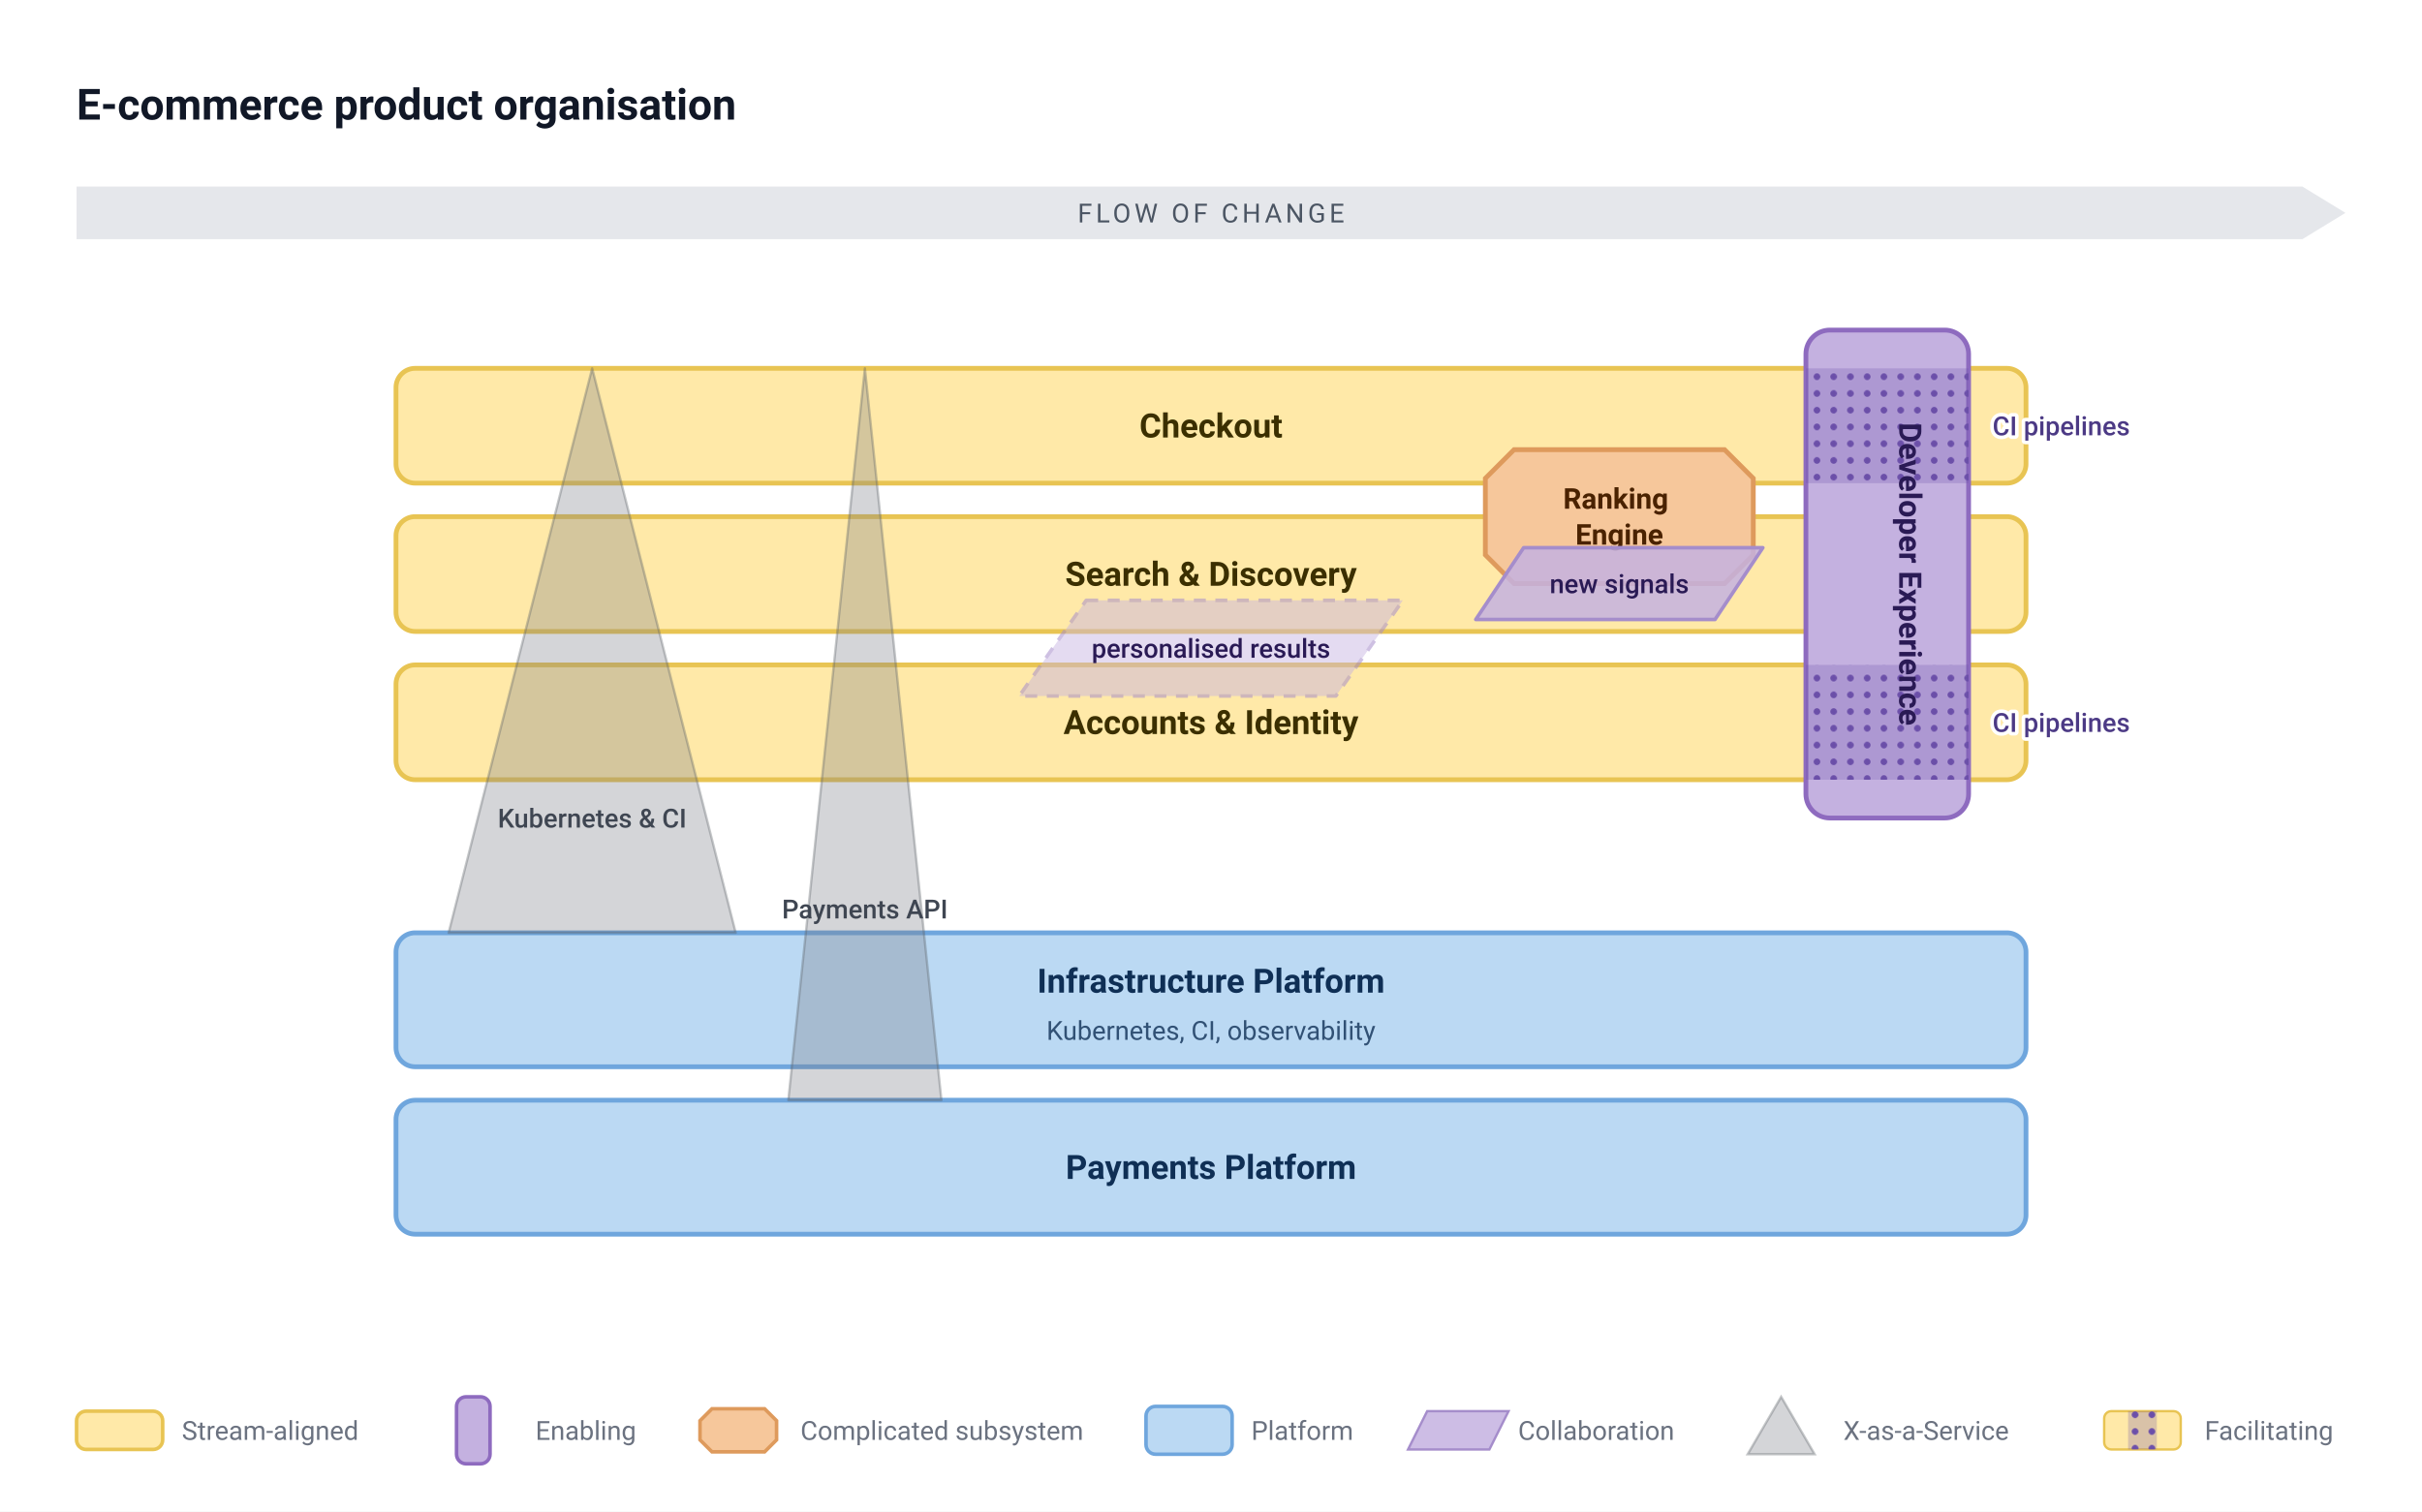
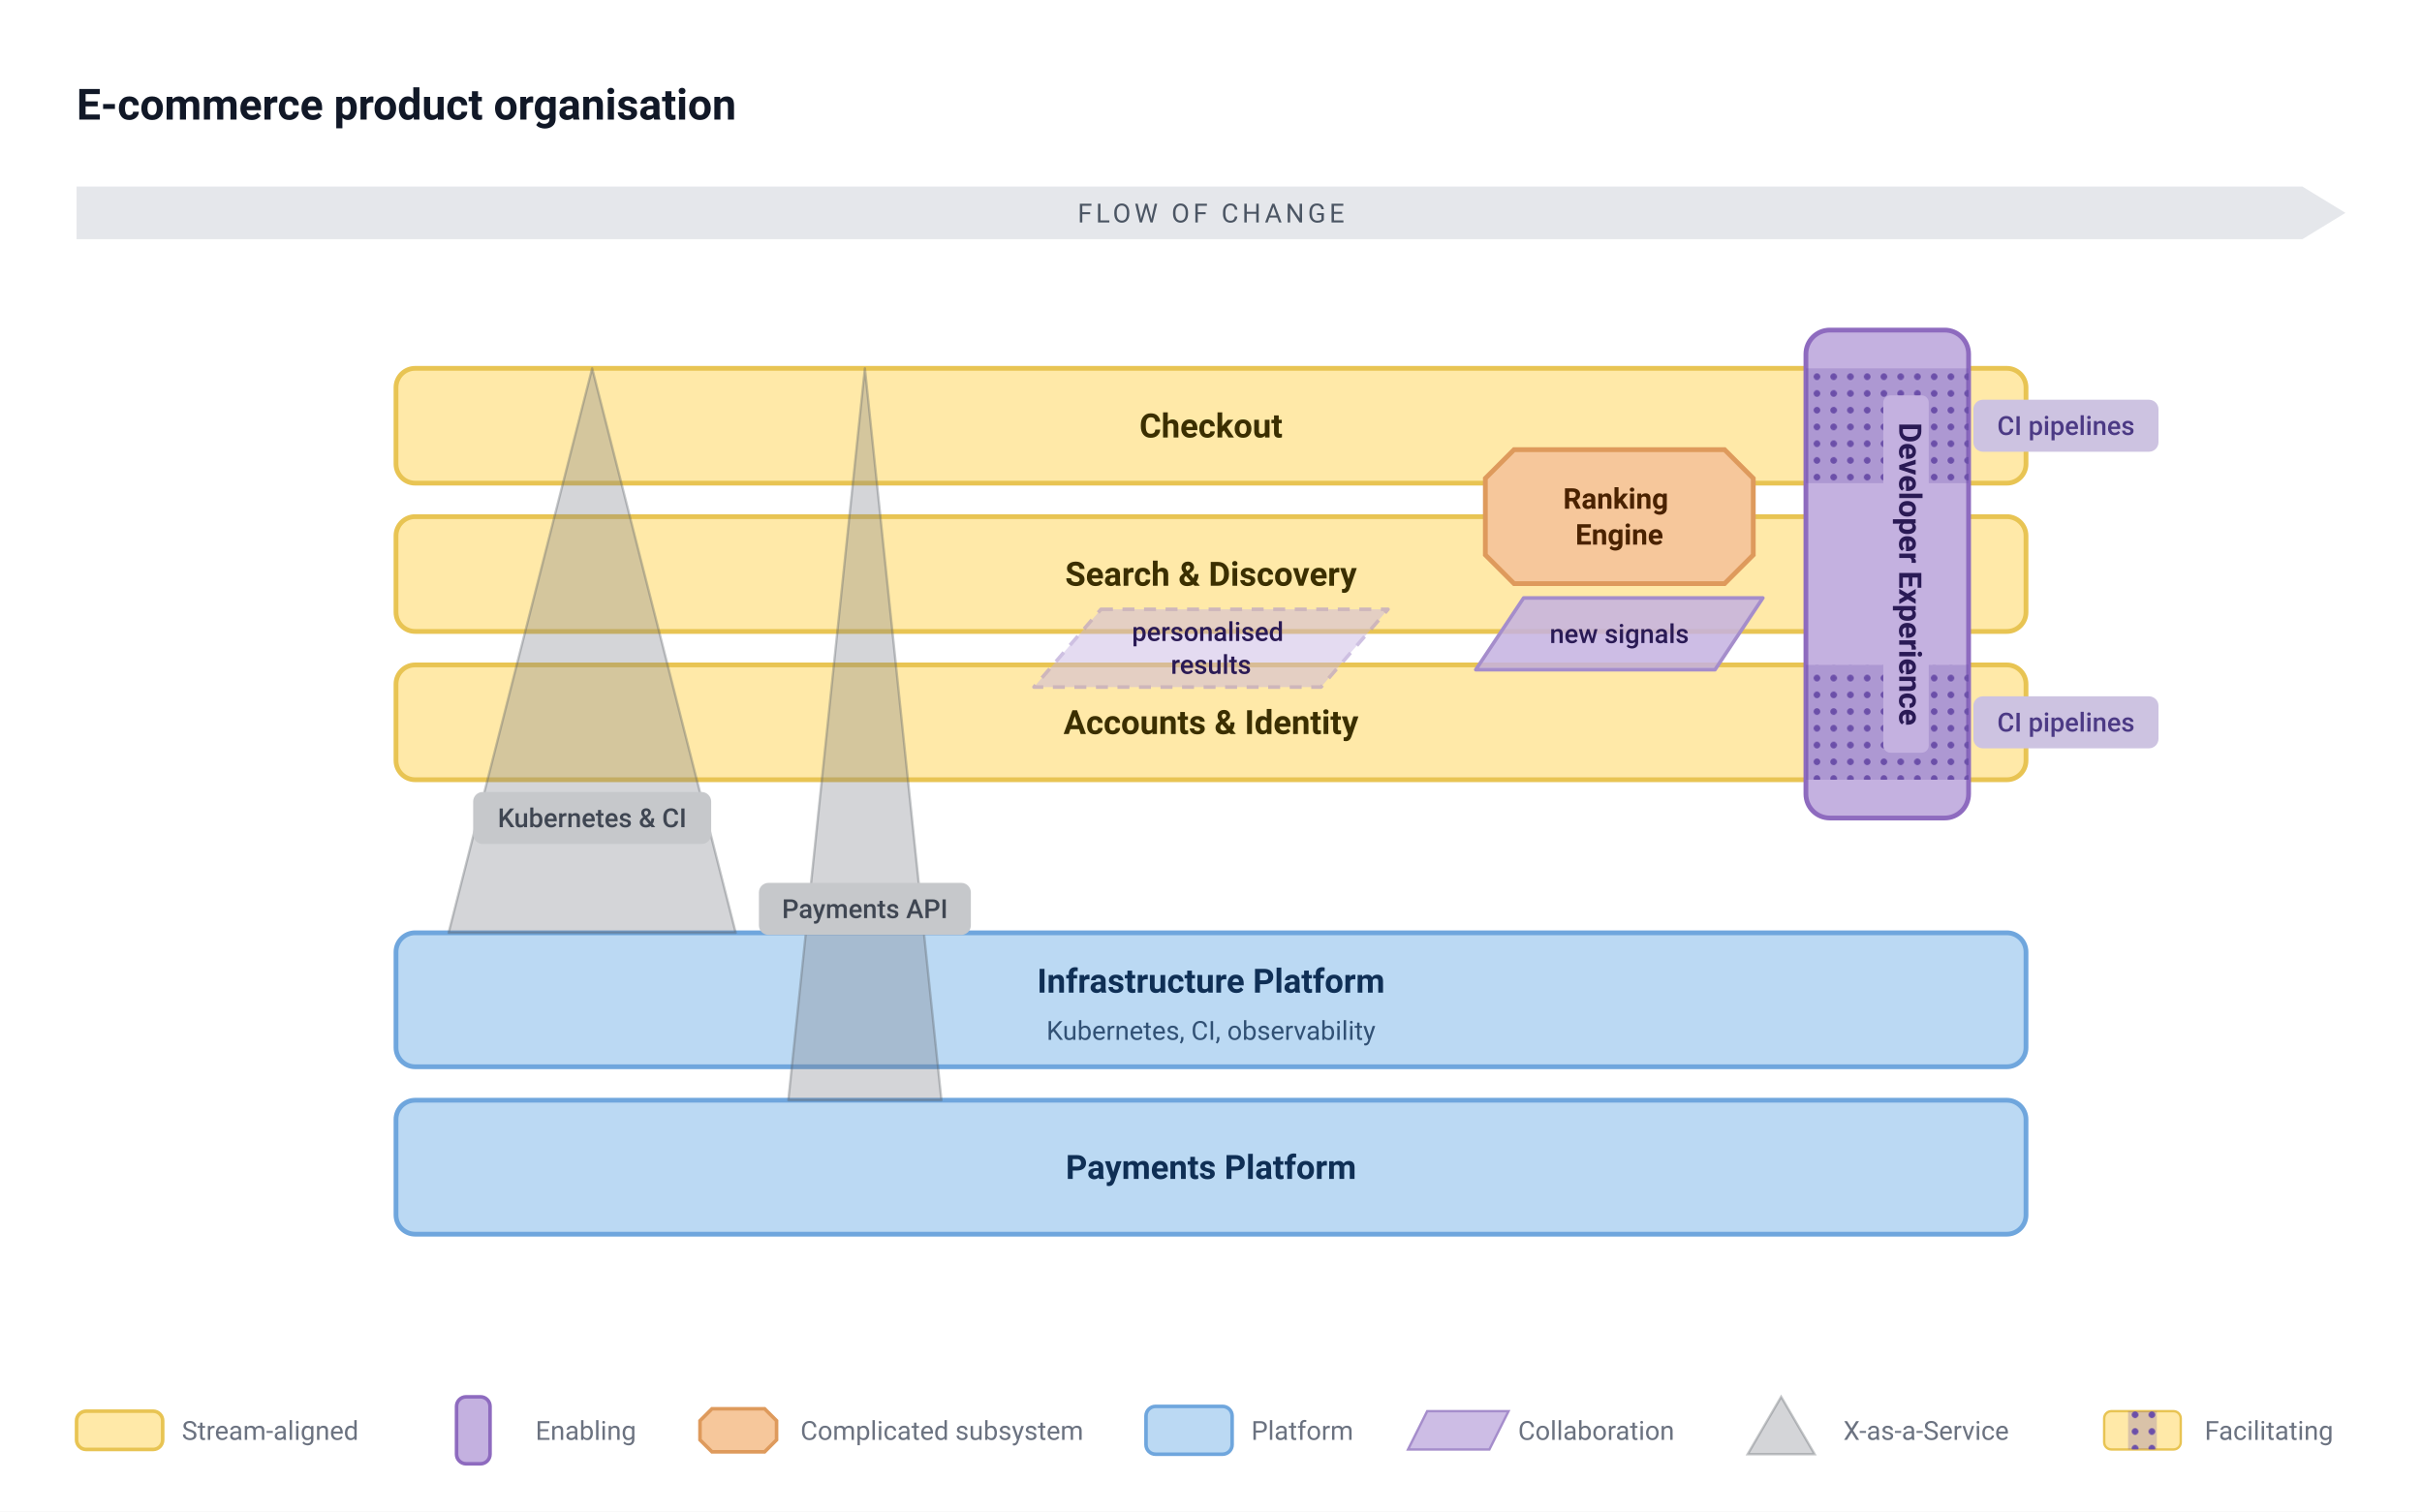
<svg xmlns="http://www.w3.org/2000/svg" width="1012.42" height="632" viewBox="0 0 1012.42 632" font-family="system-ui, -apple-system, &quot;Segoe UI&quot;, Roboto, Helvetica, Arial, sans-serif" role="img" aria-label="E-commerce product organisation" data-teamtopo="0.1.0">
  <defs>
    <pattern id="tt-dots" patternUnits="userSpaceOnUse" width="7" height="7">
      <rect width="7" height="7" fill="rgba(107,79,168,0.25)" />
      <circle cx="3.5" cy="3.5" r="1.4" fill="#6B4FA8" />
    </pattern>
  </defs>
  <rect width="1012.42" height="632" fill="#ffffff" class="tt-bg" />
  <text x="32" y="50" font-size="18" font-weight="700" fill="#111827">E-commerce product organisation</text>
  <g class="tt-flow">
    <path d="M32,78 H962.42 L980.42,89 L962.42,100 H32 Z" fill="#e5e7eb" />
    <text x="506.21" y="93" text-anchor="middle" font-size="11" letter-spacing="1.5" fill="#4b5563">FLOW OF CHANGE</text>
  </g>
  <g class="tt-frames" />
  <g class="tt-lanes">
    <g class="tt-node tt-platform" data-id="infra">
      <rect x="165.53" y="390" width="681.36" height="56" rx="8" fill="#BBD9F3" stroke="#6FA6DD" stroke-width="2" />
      <text x="506.21" y="415.025" text-anchor="middle" font-size="14" fill="#0f2f55" font-weight="600">
        <tspan x="506.21" dy="0">Infrastructure Platform</tspan>
      </text>
      <text x="506.21" y="434.75" text-anchor="middle" font-size="11" fill="#0f2f55" opacity="0.8">Kubernetes, CI, observability</text>
    </g>
    <g class="tt-node tt-platform" data-id="payments">
      <rect x="165.53" y="460" width="681.36" height="56" rx="8" fill="#BBD9F3" stroke="#6FA6DD" stroke-width="2" />
      <text x="506.21" y="492.9" text-anchor="middle" font-size="14" fill="#0f2f55" font-weight="600">
        <tspan x="506.21" dy="0">Payments Platform</tspan>
      </text>
    </g>
    <g class="tt-node tt-stream" data-id="checkout">
      <rect x="165.53" y="154" width="681.36" height="48" rx="8" fill="#FFE9A8" stroke="#E8C453" stroke-width="2" />
      <text x="506.21" y="182.9" text-anchor="middle" font-size="14" fill="#3b2f00" font-weight="600">
        <tspan x="506.21" dy="0">Checkout</tspan>
      </text>
    </g>
    <g class="tt-node tt-stream" data-id="search">
      <rect x="165.53" y="216" width="681.36" height="48" rx="8" fill="#FFE9A8" stroke="#E8C453" stroke-width="2" />
      <text x="506.21" y="244.9" text-anchor="middle" font-size="14" fill="#3b2f00" font-weight="600">
        <tspan x="506.21" dy="0">Search &amp; Discovery</tspan>
      </text>
    </g>
    <g class="tt-node tt-stream" data-id="accounts">
      <rect x="165.53" y="278" width="681.36" height="48" rx="8" fill="#FFE9A8" stroke="#E8C453" stroke-width="2" />
      <text x="506.21" y="306.9" text-anchor="middle" font-size="14" fill="#3b2f00" font-weight="600">
        <tspan x="506.21" dy="0">Accounts &amp; Identity</tspan>
      </text>
    </g>
  </g>
  <g class="tt-xaas">
    <g class="tt-edge tt-xaas">
      <polygon points="307.53,390 187.53,390 247.53,154" fill="rgba(120,124,132,0.32)" stroke="rgba(90,94,102,0.35)" stroke-width="1" stroke-linejoin="round" />
-       <text x="247.53" y="346" text-anchor="middle" font-size="11" font-weight="500" fill="#3f4652" stroke="none" stroke-width="3" paint-order="stroke" stroke-linejoin="round">Kubernetes &amp; CI</text>
+       <g class="tt-edge-label">
+         <rect x="197.785" y="331.125" width="99.49" height="21.75" rx="4" fill="#c6c8cb" />
+         <text x="247.53" y="345.85" text-anchor="middle" font-size="11" font-weight="500" fill="#3f4652">
+           <tspan x="247.53" dy="0">Kubernetes &amp; CI</tspan>
+         </text>
+       </g>
    </g>
    <g class="tt-edge tt-xaas">
      <polygon points="393.53,460 329.53,460 361.53,154" fill="rgba(120,124,132,0.32)" stroke="rgba(90,94,102,0.35)" stroke-width="1" stroke-linejoin="round" />
-       <text x="361.53" y="384" text-anchor="middle" font-size="11" font-weight="500" fill="#3f4652" stroke="none" stroke-width="3" paint-order="stroke" stroke-linejoin="round">Payments API</text>
+       <g class="tt-edge-label">
+         <rect x="317.23" y="369.125" width="88.6" height="21.75" rx="4" fill="#c6c8cb" />
+         <text x="361.53" y="383.85" text-anchor="middle" font-size="11" font-weight="500" fill="#3f4652">
+           <tspan x="361.53" dy="0">Payments API</tspan>
+         </text>
+       </g>
    </g>
  </g>
  <g class="tt-overlays">
    <g class="tt-node tt-subsystem" data-id="ranking">
      <path d="M632.89,188 H720.89 L732.89,200 V232 L720.89,244 H632.89 L620.89,232 V200 Z" fill="#F6C79B" stroke="#DE9A5C" stroke-width="2" />
      <text x="676.89" y="212.7" text-anchor="middle" font-size="12" fill="#4a2200" font-weight="600">
        <tspan x="676.89" dy="0">Ranking</tspan>
        <tspan x="676.89" dy="15">Engine</tspan>
      </text>
    </g>
    <g class="tt-node tt-enabling" data-id="devex">
      <rect x="754.89" y="138" width="68" height="204" rx="10" fill="#C4B1E0" stroke="#8E6BBF" stroke-width="2" />
    </g>
  </g>
  <g class="tt-facilitating">
    <g class="tt-edge tt-facilitating">
      <rect x="754.89" y="154" width="68" height="48" fill="url(#tt-dots)" />
-       <text x="832.89" y="182" text-anchor="start" font-size="11" font-weight="500" fill="#4c3a85" stroke="#ffffff" stroke-width="3" paint-order="stroke" stroke-linejoin="round">CI pipelines</text>
+       <g class="tt-edge-label">
+         <rect x="824.89" y="167.125" width="77.38" height="21.75" rx="4" fill="#cdc3e1" />
+         <text x="863.58" y="181.85" text-anchor="middle" font-size="11" font-weight="500" fill="#4c3a85">
+           <tspan x="863.58" dy="0">CI pipelines</tspan>
+         </text>
+       </g>
    </g>
    <g class="tt-edge tt-facilitating">
      <rect x="754.89" y="278" width="68" height="48" fill="url(#tt-dots)" />
-       <text x="832.89" y="306" text-anchor="start" font-size="11" font-weight="500" fill="#4c3a85" stroke="#ffffff" stroke-width="3" paint-order="stroke" stroke-linejoin="round">CI pipelines</text>
+       <g class="tt-edge-label">
+         <rect x="824.89" y="291.125" width="77.38" height="21.75" rx="4" fill="#cdc3e1" />
+         <text x="863.58" y="305.85" text-anchor="middle" font-size="11" font-weight="500" fill="#4c3a85">
+           <tspan x="863.58" dy="0">CI pipelines</tspan>
+         </text>
+       </g>
    </g>
  </g>
  <g class="tt-overlay-labels">
    <g class="tt-node tt-enabling" data-id="devex">
-       <text x="0" y="0" text-anchor="middle" font-size="13" font-weight="600" fill="#2a1a55" transform="translate(793.89 240) rotate(90)">Developer Experience</text>
+       <g transform="translate(793.89 240) rotate(90)">
+         <rect x="-74.705" y="-12.35" width="149.41" height="19" rx="3" fill="#C4B1E0" />
+         <text x="0" y="0" text-anchor="middle" font-size="13" font-weight="600" fill="#2a1a55">Developer Experience</text>
+       </g>
    </g>
  </g>
  <g class="tt-collaboration">
    <g class="tt-edge tt-collaboration">
-       <polygon points="636.89,229 736.89,229 716.89,259 616.89,259" fill="rgba(196,177,224,0.85)" stroke="#A58DCB" stroke-width="1.5" stroke-linejoin="round" />
-       <text x="676.89" y="248" text-anchor="middle" font-size="11" font-weight="500" fill="#2a1a55" stroke="none" stroke-width="3" paint-order="stroke" stroke-linejoin="round">new signals</text>
+       <polygon points="636.89,250 736.89,250 716.89,280 616.89,280" fill="rgba(196,177,224,0.85)" stroke="#A58DCB" stroke-width="1.5" stroke-linejoin="round" />
+       <text x="676.89" y="268.85" text-anchor="middle" font-size="11" font-weight="500" fill="#2a1a55">
+         <tspan x="676.89" dy="0">new signals</tspan>
+       </text>
    </g>
    <g class="tt-edge tt-collaboration">
-       <polygon points="454.04,251 586.39,251 558.39,291 426.04,291" fill="rgba(196,177,224,0.85)" stroke="#A58DCB" stroke-width="1.5" stroke-linejoin="round" opacity="0.55" stroke-dasharray="5 4" />
-       <text x="506.21" y="275" text-anchor="middle" font-size="11" font-weight="500" fill="#2a1a55" stroke="none" stroke-width="3" paint-order="stroke" stroke-linejoin="round">personalised results</text>
+       <polygon points="460.21,254.75 580.21,254.75 552.21,287.25 432.21,287.25" fill="rgba(196,177,224,0.85)" stroke="#A58DCB" stroke-width="1.5" stroke-linejoin="round" opacity="0.55" stroke-dasharray="5 4" />
+       <text x="506.21" y="267.975" text-anchor="middle" font-size="11" font-weight="500" fill="#2a1a55">
+         <tspan x="506.21" dy="0">personalised</tspan>
+         <tspan x="506.21" dy="13.75">results</tspan>
+       </text>
    </g>
  </g>
  <g class="tt-legend">
    <rect x="32" y="590" width="36" height="16" rx="4" fill="#FFE9A8" stroke="#E8C453" stroke-width="1.5" />
    <text x="76" y="602" font-size="11" fill="#6b7280">Stream-aligned</text>
    <rect x="190.84" y="584" width="14" height="28" rx="4" fill="#C4B1E0" stroke="#8E6BBF" stroke-width="1.5" />
    <text x="223.84" y="602" font-size="11" fill="#6b7280">Enabling</text>
    <path d="M297.61,589 H319.61 L324.61,594 V602 L319.61,607 H297.61 L292.61,602 V594 Z" fill="#F6C79B" stroke="#DE9A5C" stroke-width="1.5" />
    <text x="334.61" y="602" font-size="11" fill="#6b7280">Complicated subsystem</text>
    <rect x="479.04" y="588" width="36" height="20" rx="4" fill="#BBD9F3" stroke="#6FA6DD" stroke-width="1.5" />
    <text x="523.04" y="602" font-size="11" fill="#6b7280">Platform</text>
    <polygon points="596.58,590 630.58,590 622.58,606 588.58,606" fill="rgba(196,177,224,0.85)" stroke="#A58DCB" stroke-width="1" />
    <text x="634.58" y="602" font-size="11" fill="#6b7280">Collaboration</text>
    <polygon points="730.54,608 758.54,608 744.54,584" fill="rgba(120,124,132,0.32)" stroke="rgba(90,94,102,0.35)" stroke-width="1" />
    <text x="770.54" y="602" font-size="11" fill="#6b7280">X-as-a-Service</text>
    <rect x="879.57" y="590" width="32" height="16" rx="3" fill="#FFE9A8" stroke="#E8C453" stroke-width="1" />
    <rect x="889.57" y="590" width="12" height="16" fill="url(#tt-dots)" />
    <text x="921.57" y="602" font-size="11" fill="#6b7280">Facilitating</text>
  </g>
</svg>
